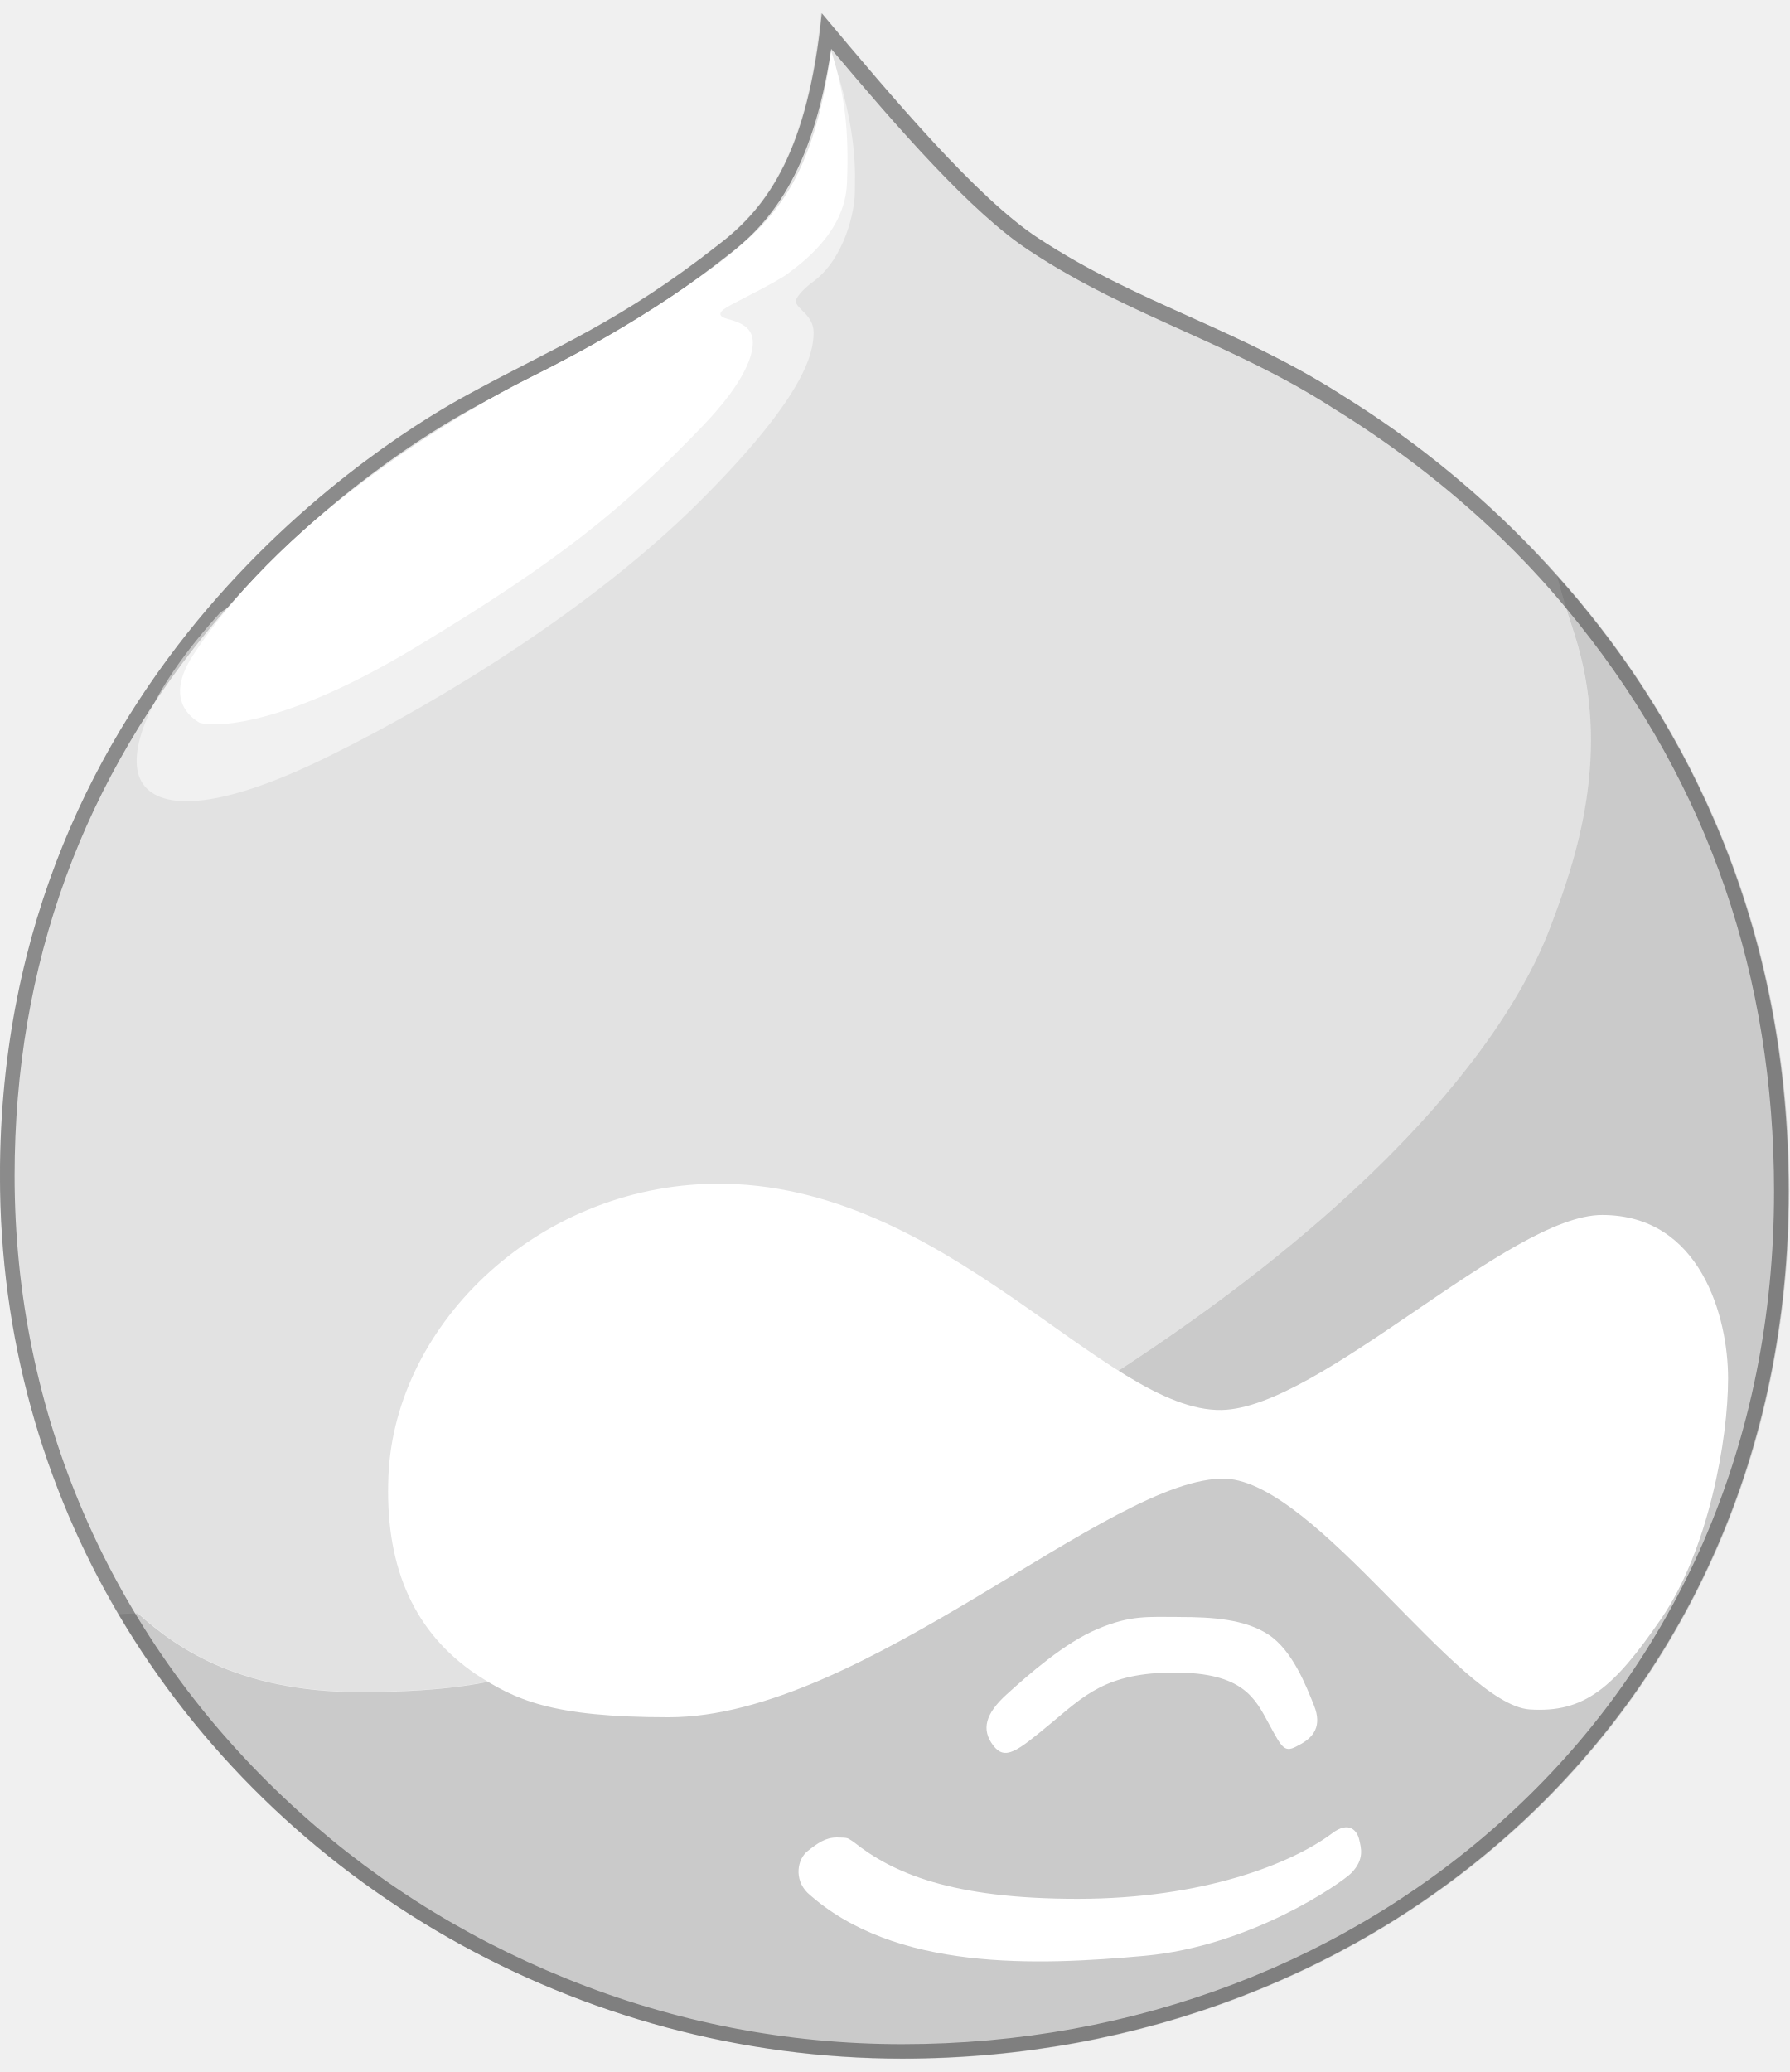
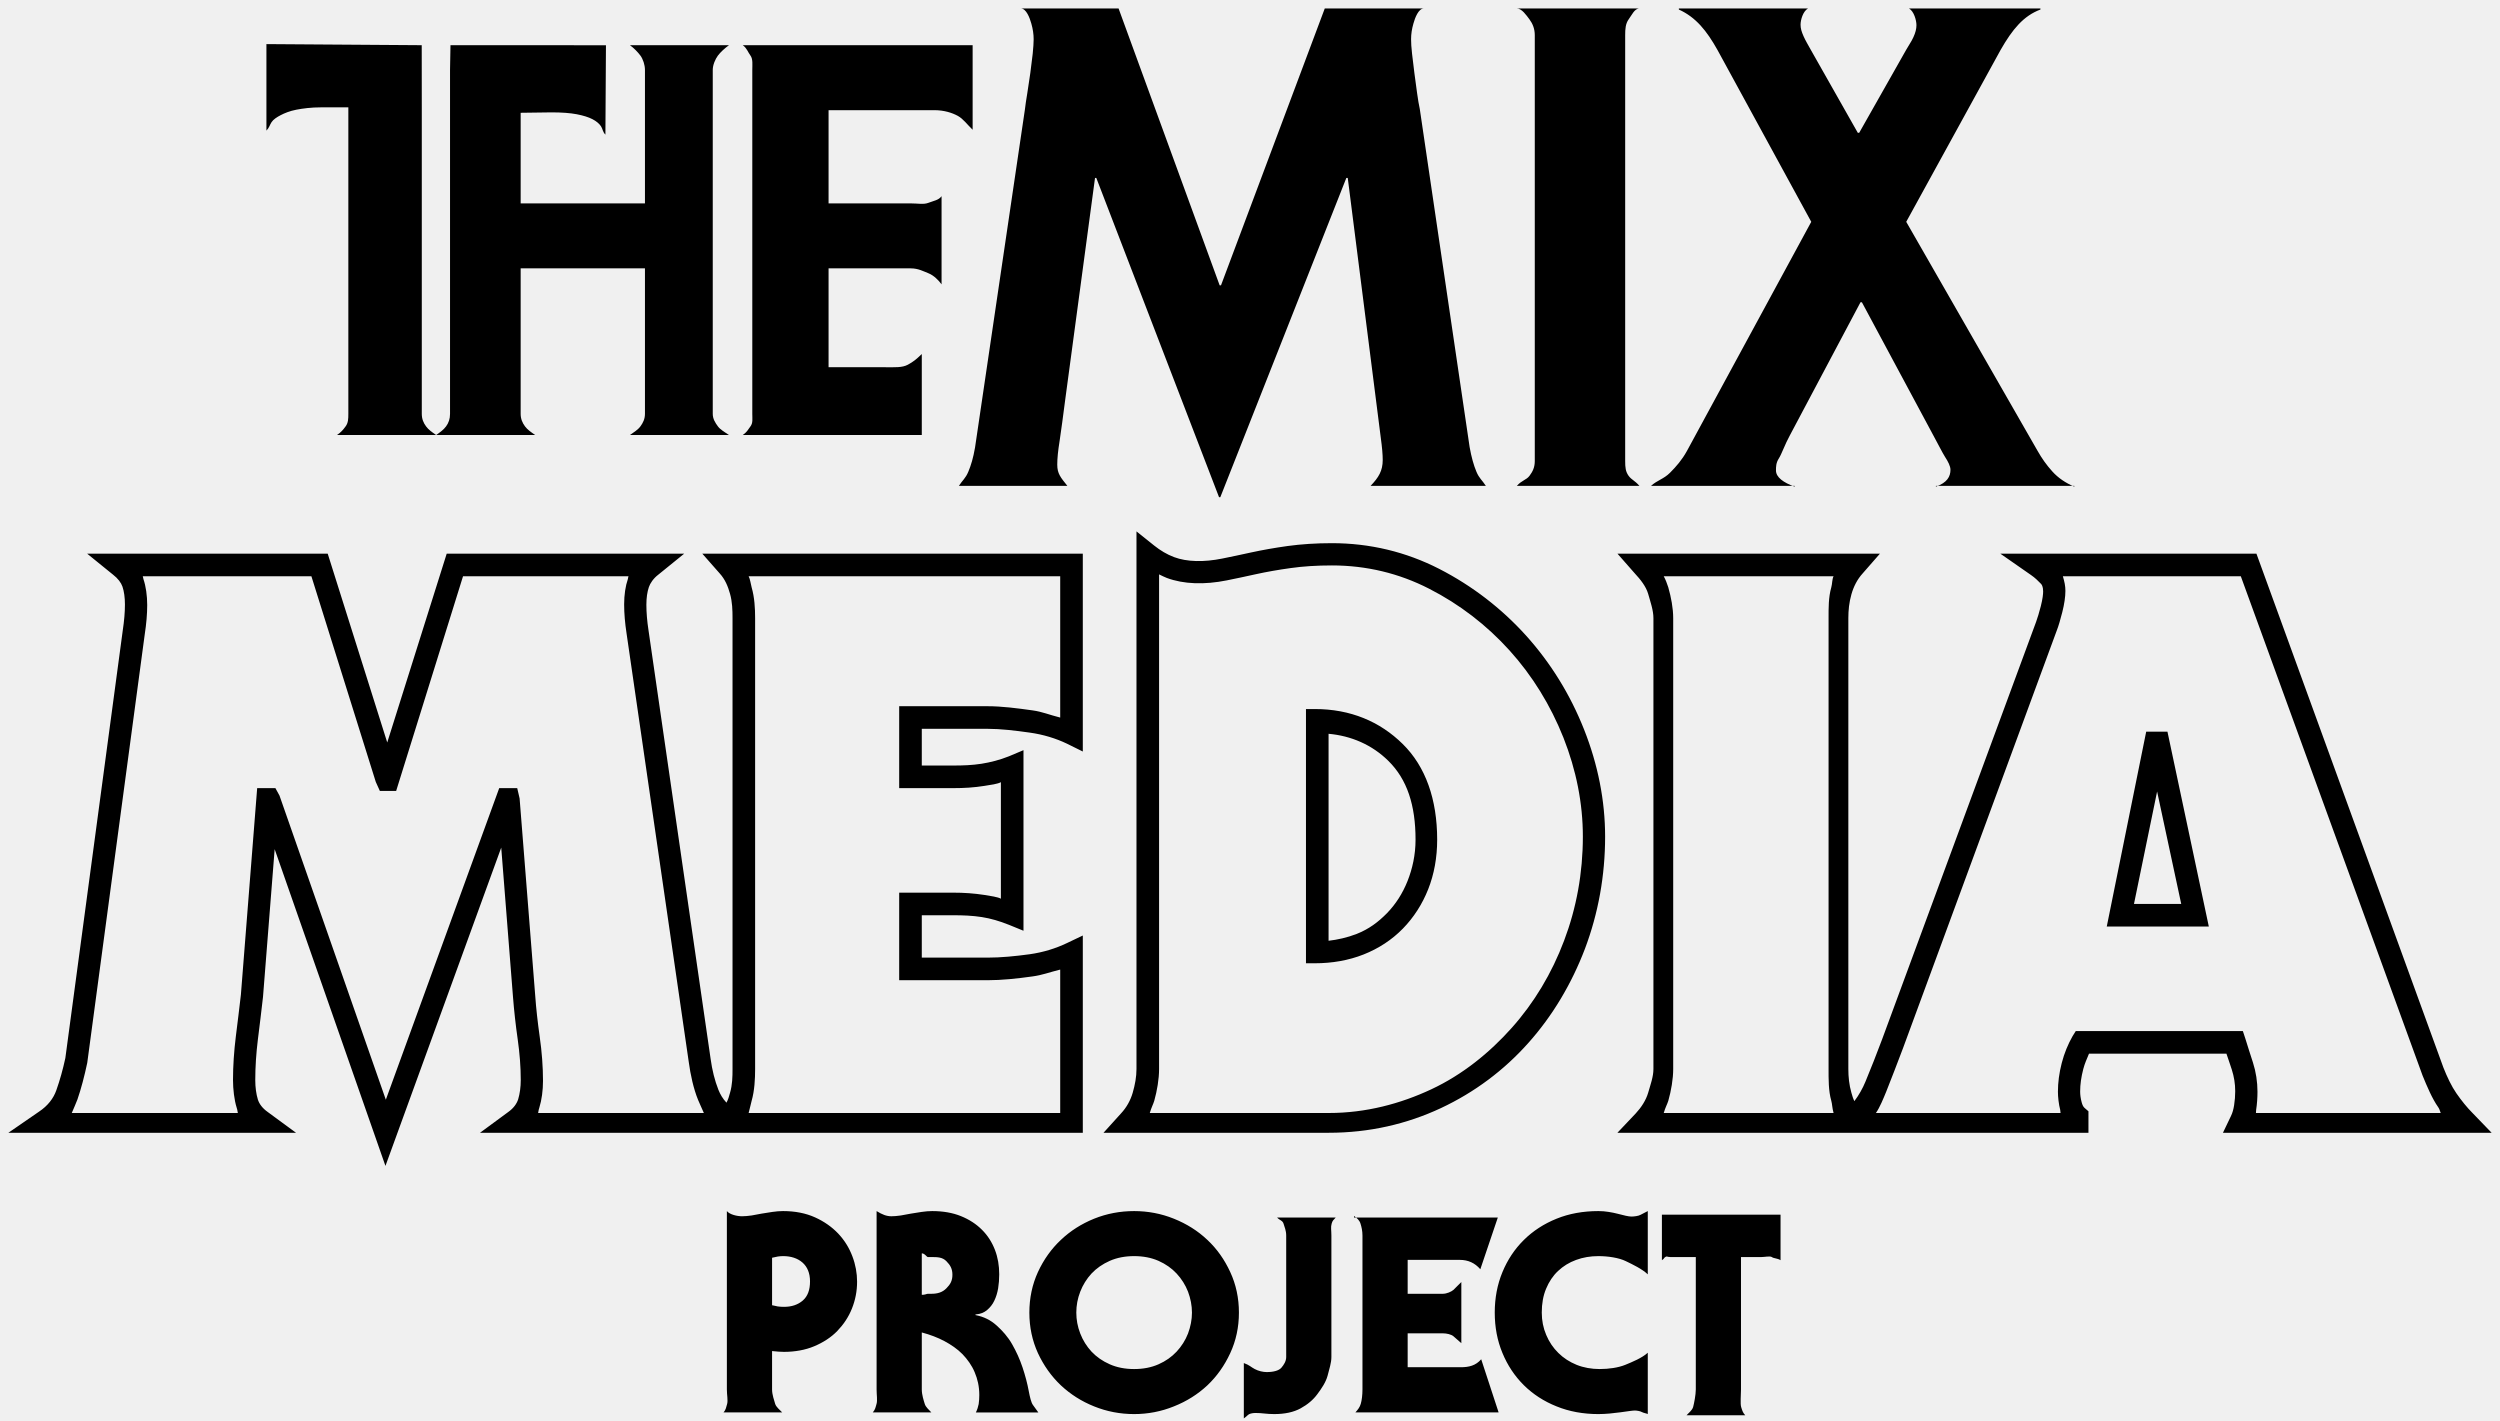
- <svg xmlns="http://www.w3.org/2000/svg" width="57" height="66" viewBox="471.5 467 57 66" enable-background="new 471.5 467 57 66">
-   <path opacity=".2" fill="#303030" d="M528.5 504.965c0 16.634-13.123 27.615-28.24 27.615-10.29 0-19.894-5.523-24.978-14.167l.605-.027c1.313 1.192 3.39 2.58 7.404 2.515 4.77-.064 5.645-.875 9.855-2.756 22.716-10.17 26.925-19.457 27.736-21.59s2.013-5.587.756-9.415c-.242-.737-.42-1.333-.54-1.808-3.018-3.372-6.017-5.225-6.92-5.784-.14-.093-.29-.177-.43-.26l.44.26c2.01 1.247 14.314 8.782 14.314 25.417z" />
-   <path fill="#fff" d="M509.09 518.507c1.006 0 2.077.065 2.83.568.756.503 1.193 1.63 1.445 2.263.25.634 0 1.006-.503 1.258-.438.25-.503.12-.94-.69-.44-.81-.82-1.63-3.01-1.63s-2.887.755-3.948 1.63c-1.062.876-1.443 1.193-1.825.69s-.253-1.006.437-1.63 1.825-1.63 2.888-2.077c1.06-.45 1.62-.383 2.625-.383zm-10.413 7.152c1.257 1.005 3.14 1.825 7.153 1.825 4.015 0 6.836-1.137 8.094-2.077.568-.438.82-.065.875.187.056.25.186.624-.252 1.07-.316.317-3.194 2.33-6.594 2.636-3.4.31-7.964.504-10.73-2.01-.438-.44-.316-1.07 0-1.323.317-.25.568-.438.94-.438.374.008.317.008.513.13z" />
-   <path opacity=".2" fill="#aaa" d="M520.89 496.545c-.81 2.133-5.02 11.42-27.735 21.59-4.21 1.88-5.085 2.69-9.854 2.756-4.013.066-6.09-1.32-7.403-2.514l-.605.028h-.01c-2.393-4.042-3.78-8.783-3.78-13.952 0-7.852 2.97-13.654 6.287-17.687.11-.13.213-.26.325-.382 2.683-3.148 5.55-5.17 7.218-6.203.038-.028.075-.047.112-.065.42-.25.754-.447.987-.568 2.757-1.51 4.77-2.263 7.963-4.77.12-.092.242-.186.354-.288l.008-.01c.875-.754 1.64-1.76 2.18-3.4v-.008c.325-.97.567-2.16.716-3.65l.02.018c2.253 2.69 4.954 5.886 6.89 7.144.69.447 1.38.848 2.068 1.202l.3.15c2.243 1.126 4.507 1.945 6.807 3.333l.428.26c.903.56 3.902 2.412 6.92 5.784.12.475.298 1.07.54 1.807 1.274 3.837.073 7.292-.737 9.425z" />
-   <path opacity=".5" fill="#333" d="M514.176 479.538c-3.26-2.077-6.464-2.887-9.603-4.955-1.938-1.267-4.64-4.47-6.893-7.162-.438 4.332-1.686 6.148-3.26 7.35-3.195 2.515-5.207 3.26-7.963 4.77-2.338 1.256-14.958 8.726-14.958 24.913 0 5.17 1.387 9.91 3.77 13.96 5.077 8.635 14.68 14.158 24.97 14.158 15.126 0 28.24-10.98 28.24-27.614 0-9.127-3.707-15.526-7.386-19.633-3.016-3.382-6.015-5.217-6.918-5.785zm7.627 7.34c4.117 5.15 6.213 11.23 6.213 18.077 0 3.968-.755 7.712-2.245 11.148-1.414 3.25-3.444 6.13-6.053 8.56-5.15 4.806-12.062 7.45-19.475 7.45-3.67 0-7.265-.698-10.692-2.086-3.372-1.36-6.398-3.297-9.016-5.774-5.532-5.225-8.57-12.257-8.57-19.8 0-6.716 2.18-12.695 6.483-17.753 3.288-3.865 6.836-6.007 8.196-6.743.67-.363 1.285-.69 1.89-.997 1.892-.97 3.68-1.89 6.14-3.818 1.312-.997 2.71-2.58 3.305-6.585 2.077 2.468 4.48 5.234 6.314 6.426 1.63 1.08 3.307 1.835 4.918 2.562 1.527.69 3.11 1.406 4.676 2.403l.056.037c4.62 2.84 7.06 5.896 7.86 6.892z" />
-   <path opacity=".5" fill="#fff" d="M497.98 468.678c.874 2.58.753 3.893.753 4.452 0 .56-.307 2.077-1.313 2.832-.438.317-.568.568-.568.624 0 .25.568.438.568 1.006 0 .69-.317 2.077-3.642 5.393-3.325 3.316-8.103 6.278-11.8 8.103-3.698 1.826-5.468 1.686-5.97.81s.185-2.83 2.514-5.392l9.667-6.278 9.164-6.398.503-2.44" />
-   <path fill="#fff" d="M497.98 468.613c-.57 4.145-1.826 5.393-3.512 6.715-2.83 2.133-5.588 3.446-6.212 3.763-1.63.82-7.535 4.08-10.608 8.784-.94 1.444 0 2.012.186 2.133.187.12 2.33.372 6.9-2.385 4.574-2.757 6.595-4.387 9.175-7.078 1.377-1.444 1.573-2.263 1.573-2.636 0-.438-.316-.624-.82-.754-.25-.065-.316-.187 0-.373.317-.186 1.622-.82 1.938-1.07.318-.25 1.827-1.257 1.882-2.887.065-1.63-.056-2.766-.503-4.21zm-14.112 45.628c.065-4.898 4.648-9.472 10.422-9.536 7.348-.065 12.424 7.283 16.13 7.208 3.14-.064 9.166-6.212 12.118-6.212 3.14 0 4.014 3.26 4.014 5.206 0 1.938-.623 5.458-2.133 7.656-1.51 2.198-2.44 3.008-4.2 2.888-2.264-.187-6.78-7.21-9.67-7.35-3.64-.12-11.547 7.6-17.75 7.6-3.763 0-4.9-.567-6.147-1.378-1.92-1.312-2.85-3.315-2.785-6.08z" />
+ <svg xmlns="http://www.w3.org/2000/svg" version="1.1" id="Calque_1" x="0px" y="0px" width="885px" height="502.807px" viewBox="0 0 885 502.807" enable-background="new 0 0 885 502.807" xml:space="preserve">
+   <path d="M99.386,40.751c1.342-0.698,3.167-1.458,5.475-1.908c2.338-0.451,5.269-0.844,8.882-0.844h9.57v108.517  c0,1.805-0.055,3.193-0.955,4.408c-0.898,1.237-1.617,2.075-3.06,3.075h35.103c-1.432-1-2.692-1.838-3.584-3.075  c-0.904-1.215-1.503-2.604-1.503-4.408V38.346L149.29,16l-54.976-0.389v30.623c1-1.017,1.174-2.016,1.811-2.984  C96.752,42.278,98.027,41.451,99.386,40.751z M635.313,172.279c-4-1.437-6.619-3.333-6.619-5.728c0-1.27-0.006-2.694,1.031-4.292  c1.012-1.589,2.145-4.996,3.907-8.181L658.613,107h0.496l25.264,47.079c1.753,3.185,3.164,6.077,4.171,7.666  c1.048,1.598,1.921,3.279,1.921,4.549c0,2.395-1.151,4.549-5.151,5.986V172h49v0.279c-3-1.27-5.717-3.066-7.785-5.38  c-2.086-2.288-3.773-4.721-5.217-7.273l-46.507-81.102l33.397-60.827c4.175-7.313,8.111-12.087,14.111-14.321V3h-46.522  c1.748,1,2.63,4.169,2.63,5.92c0,1.276-0.342,2.674-1.087,4.271c-0.712,1.587-1.543,2.63-2.51,4.377L658.16,47h-0.504  l-16.677-29.442c-0.959-1.747-1.798-3.109-2.507-4.697c-0.713-1.596-1.074-2.819-1.074-4.095c0-1.751,0.869-4.765,2.622-5.765  h-45.707v0.377c6,2.709,9.854,7.484,13.68,14.321l33.191,60.827l-44.002,81.102c-1.759,3.195-3.805,5.521-6.015,7.742  c-2.23,2.22-4.504,2.632-6.717,4.632h50.862V172.279z M465.438,251h-3.124v90h3.124c6.173,0,11.974-1.025,17.283-3.119  c5.349-2.123,10.019-5.188,13.897-9.158c3.828-3.921,6.856-8.617,8.963-13.933c2.089-5.294,3.179-11.192,3.179-17.547  c0-14.246-4.089-25.889-12.198-33.867C488.473,255.396,478.034,251,465.438,251z M498.265,311.898  c-1.735,4.355-4.176,8.179-7.26,11.355c-3.12,3.176-6.398,5.635-10.727,7.351c-3.242,1.28-6.965,2.094-9.965,2.425v-73.266  c8,0.714,15.381,3.876,21.17,9.59c6.643,6.552,9.621,15.662,9.621,27.896C501.104,302.598,499.997,307.535,498.265,311.898z   M185.841,150.925c-0.896-1.215-1.527-2.604-1.527-4.408V95h44v51.517c0,1.805-0.699,3.193-1.598,4.408  c-0.895,1.237-2.327,2.075-3.714,3.075h35.057c-1.426-1-3.029-1.838-3.929-3.075c-0.896-1.215-1.815-2.604-1.815-4.408V24.754  c0-1.807,0.919-3.841,1.815-5.065c0.9-1.208,2.503-2.689,3.929-3.689h-35.057c1.387,1,2.82,2.48,3.714,3.689  c0.899,1.224,1.598,3.259,1.598,5.065V72h-44V39.926l10.937-0.146c3.608,0,6.624,0.221,8.952,0.67  c2.316,0.45,4.175,1.037,5.515,1.735c1.359,0.7,2.363,1.527,3.024,2.498c0.642,0.969,0.572,1.968,1.572,2.984l0.194-31.651  L159.472,16l-0.159,8.754v121.762c0,1.805-0.51,3.193-1.394,4.408c-0.893,1.237-2.113,2.075-3.519,3.075h35.065  C188.034,153,186.75,152.162,185.841,150.925z M364.737,25.808c-0.335,2.396-0.703,4.771-1.071,7.162  c-0.413,2.383-0.671,4.292-0.84,5.721L345.159,158.44c-0.635,3.673-1.419,6.272-2.379,8.565c-0.958,2.315-2.05,2.995-3.337,4.995  h38.404c-2.383-3-3.578-4.309-3.578-7.499c0-2.232,0.27-4.892,0.832-8.396c0.565-3.503,1.234-9.061,2.03-14.943L387.636,63h0.459  l43.444,113h0.456l44.605-113h0.504l10.253,80.633c0.445,3.667,0.962,7.734,1.425,11.217c0.483,3.503,0.7,6.07,0.7,7.982  c0,3.822-1.419,6.167-4.298,9.167h40.812c-1.293-2-2.377-2.68-3.337-4.995c-0.963-2.293-1.759-5.082-2.415-8.755L502.607,38.595  c-0.332-1.429-0.621-3.29-0.963-5.673c-0.322-2.391-0.611-4.742-0.96-7.138c-0.289-2.377-0.582-4.64-0.82-6.784  c-0.251-2.15-0.341-3.852-0.341-5.122c0-1.753,0.258-3.584,0.833-5.564C500.896,6.337,502.142,3,504.035,3h-35.068l-36.732,98  h-0.482L395.976,3h-34.6c1.916,0,3.157,3.341,3.707,5.317c0.571,1.979,0.83,3.834,0.83,5.587c0,1.271-0.125,2.969-0.335,5.118  C365.323,21.167,365.03,23.43,364.737,25.808z M541.447,168.438c-1.122,1.506-2.732,1.562-4.485,3.562h43.397  c-1.749-2-2.714-2.056-3.835-3.562c-1.084-1.507-1.211-2.994-1.211-5.223V12.444c0-2.224,0.127-4.041,1.211-5.569  C577.646,5.38,578.61,3,580.359,3h-43.397c1.753,0,3.363,2.38,4.485,3.875c1.13,1.528,1.866,3.345,1.866,5.569v150.771  C543.313,165.444,542.577,166.931,541.447,168.438z M471.492,192.283c-5.637,0-10.916,0.351-15.694,1.009  c-4.674,0.654-8.943,1.416-12.826,2.26c-3.694,0.817-7.163,1.542-10.35,2.187c-6.432,1.294-12.431,1.196-16.997-0.518  c-2.562-0.965-4.842-2.342-7.05-4.099l-6.261-5.011v190.337c0,2.72-0.514,5.564-1.342,8.405c-0.768,2.629-2.144,5.178-4.145,7.311  L390.644,401h79.775c14.271,0,27.594-3.083,39.626-8.711c11.989-5.616,22.428-13.463,30.998-23.099  c8.531-9.557,15.257-20.819,20.033-33.337c4.714-12.52,7.136-25.892,7.136-39.69c0-12.721-2.529-25.489-7.454-37.927  c-4.908-12.389-11.827-23.581-20.552-33.264c-8.743-9.67-19.081-17.613-30.707-23.583  C497.709,195.353,484.927,192.283,471.492,192.283z M534.368,230.248c8.104,8.964,14.496,19.362,19.088,30.877  c4.547,11.501,6.878,23.293,6.878,35.01c0,12.84-2.248,25.258-6.647,36.867c-4.373,11.608-10.616,21.989-18.523,30.854  c-7.856,8.817-17.445,16.585-28.457,21.746C495.742,390.74,483.51,394,470.419,394h-63.397c0.582-2,1.209-3.062,1.582-4.31  c1.011-3.567,1.71-7.774,1.71-11.241V203.333c1,0.465,1.759,0.89,2.743,1.262c5.972,2.224,13.308,2.446,21.202,0.864  c3.225-0.649,6.695-1.384,10.457-2.22c3.678-0.802,7.724-1.525,12.202-2.144c4.409-0.626,9.291-0.933,14.587-0.933  c12.167,0,23.75,2.78,34.396,8.239C516.719,213.927,526.269,221.284,534.368,230.248z M265.674,150.925  c-0.9,1.237-1.302,2.075-2.741,3.075h63.381v-28.681c-2,1.932-2.932,2.689-4.927,3.785c-2.009,1.088-4.561,0.896-8.029,0.896  h-20.044V95h29.091c2.704,0,4.521,1.062,6.322,1.76c1.803,0.718,3.586,2.486,4.586,3.906V69.45c-1,1.402-2.784,1.627-4.586,2.326  c-1.801,0.704-3.619,0.225-6.322,0.225h-29.091V39h37.409c3.482,0,6.339,0.927,8.355,2.027c1.952,1.086,3.236,2.987,5.236,4.906V16  h-81.381c1.439,1,1.841,2.48,2.741,3.689c0.905,1.224,0.64,3.259,0.64,5.065v121.762  C266.313,148.321,266.579,149.709,265.674,150.925z M577.541,430.66c-0.546,0-1.218-0.104-2.052-0.288  c-0.822-0.188-1.753-0.416-2.755-0.681c-0.998-0.253-2.071-0.493-3.273-0.675c-1.188-0.194-2.402-0.294-3.633-0.294  c-5.386,0-10.354,0.893-14.8,2.698c-4.481,1.812-8.358,4.323-11.605,7.548c-3.245,3.21-5.764,6.999-7.568,11.382  c-1.816,4.389-2.715,9.169-2.715,14.312c0,5.151,0.898,9.907,2.715,14.271c1.805,4.387,4.323,8.177,7.568,11.409  c3.247,3.211,7.124,5.733,11.605,7.517c4.446,1.816,9.414,2.726,14.8,2.726c1.379,0,2.691-0.084,4.03-0.199  c1.311-0.122,2.576-0.273,3.74-0.427c1.216-0.164,2.27-0.313,3.175-0.44c0.896-0.129,1.565-0.195,2.002-0.195  c0.532,0,1.891,0.191,2.445,0.544c0.61,0.351,2.093,0.578,2.093,0.718v-21.725c-2,1.86-5.542,3.293-7.971,4.294  c-2.448,0.993-5.76,1.488-9.104,1.488c-2.811,0-5.65-0.495-8.11-1.488c-2.462-1.001-4.67-2.414-6.479-4.221  c-1.815-1.777-3.259-3.902-4.292-6.373c-1.047-2.441-1.569-5.083-1.569-7.897c0-3.165,0.484-5.973,1.531-8.458  c1.033-2.481,2.42-4.581,4.236-6.283c1.809-1.704,3.911-3.01,6.374-3.906c2.457-0.912,5.091-1.35,7.898-1.35  c3.479,0,7.282,0.588,9.721,1.783c2.438,1.18,5.765,2.754,7.765,4.671v-22.396c-1,0.52-1.933,0.969-2.599,1.34  C580.043,430.46,578.443,430.66,577.541,430.66z M517.081,484h-18.768v-12h12.456c1.367,0,3.017,0.383,3.784,1.064  c0.764,0.672,1.76,1.505,2.76,2.423v-21.641c-1,0.893-1.996,2.068-2.76,2.749c-0.768,0.674-2.417,1.404-3.784,1.404h-12.456v-12  h18.477c2.892,0,5.317,1.072,7.245,3.314L530.228,431h-50.914v-0.54c1,0.653,1.971,1.552,2.305,2.707  c0.363,1.15,0.695,2.577,0.695,4.25v54.462c0,1.881-0.236,3.876-0.604,5.092c-0.334,1.174-1.005,2.029-1.908,3.029h50.71  l-6.167-18.82C522.406,483.432,519.998,484,517.081,484z M588.313,446.116c1-0.699,0.498-0.604,1.135-1.09  c0.639-0.487,0.664-0.026,1.897-0.026h8.968v46.879c0,1.881-0.621,5.01-0.951,6.226c-0.373,1.18-1.412,1.896-2.322,2.896h20.766  c-0.903-1-1.061-1.716-1.432-2.896c-0.367-1.216-0.061-4.345-0.061-6.226V445h7.174c1.237,0,3.153-0.461,3.79,0.026  c0.637,0.485,2.036,0.391,3.036,1.09V430h-42V446.116z M789.757,395.08l-2.831,5.92h95.106l-6.702-6.938  c-2.056-2.047-3.995-4.491-5.763-7.03c-1.73-2.486-3.325-5.858-4.611-9.134L798.778,196h-90.653l10.854,7.559  c1.354,0.919,2.568,2.098,3.561,3.148c0.19,0.204,0.732,0.879,0.732,2.639c0,0.9-0.146,2.568-0.827,5.25  c-0.597,2.314-1.171,4.178-1.672,5.562l-54.516,147.786c-1.979,5.299-3.938,10.257-5.864,14.904  c-1.026,2.507-2.353,4.829-3.946,6.953c-0.476-0.941-0.755-1.921-1.048-2.954c-0.811-2.824-1.086-5.665-1.086-8.398V218.805  c0-2.75,0.275-5.575,1.092-8.427c0.74-2.627,2.034-5.273,3.996-7.409l6.093-6.969h-92.907l6.11,6.96  c1.992,2.135,3.979,4.616,4.743,7.234c0.812,2.877,1.873,5.874,1.873,8.611v159.644c0,2.72-1.061,5.564-1.869,8.398  c-0.769,2.643-2.425,5.185-4.407,7.317L572.563,401h166.75v-7.603l-1.363-1.181c-0.469-0.397-0.787-1.048-1.036-1.988  c-0.378-1.399-0.54-2.677-0.54-3.804c0-2.584,0.363-5.097,1.106-7.985c0.538-2.047,1.21-3.439,2.023-5.439h48.655  c0.667,2,1.287,3.715,1.907,5.668c0.782,2.461,1.2,4.941,1.2,7.619c0,1.639-0.129,3.324-0.387,4.954  C790.653,392.664,790.301,393.987,789.757,395.08z M648.276,389.681c0.355,1.258,0.268,2.319,0.806,4.319h-60.121  c0.575-2,1.232-3.059,1.617-4.31c1.017-3.567,1.735-7.774,1.735-11.241V218.805c0-3.462-0.719-7.315-1.739-10.884  c-0.381-1.254-1.038-2.921-1.613-3.921h60.121c-0.538,1-0.444,2.67-0.804,3.921c-1.021,3.547-0.965,7.404-0.965,10.884v159.644  C647.313,381.922,647.257,386.149,648.276,389.681z M734.823,365l-1.115,1.774c-1.631,2.877-2.938,6.005-3.855,9.55  c-0.911,3.535-1.349,6.917-1.349,10.151c0,1.818,0.278,4.409,0.813,6.446c0.039,0.15,0.088,1.078,0.124,1.078h-65.365  c1.394-2,2.616-5.069,3.615-7.48c1.91-4.706,3.908-10.074,5.973-15.461l54.467-147.95c0.612-1.557,1.245-3.77,1.919-6.402  c0.726-2.839,1.104-5.506,1.104-7.519c0-1.786-0.313-3.188-0.897-5.188h62.992l64.333,176.724c1.602,3.931,3.435,8.238,5.54,11.225  c0.307,0.416,0.567,1.052,0.888,2.052h-65.405c0.02,0,0.043-0.956,0.07-1.106c0.318-2.018,0.473-4.382,0.473-6.405  c0-3.492-0.543-7.076-1.604-10.351c-0.902-2.815-1.809-5.561-2.704-8.507L793.974,365H734.823z M759.756,259l-13.964,69h36.131  l-14.648-69H759.756z M755.428,320l8.187-39.811L772.156,320H755.428z M427.421,438.933c-3.385-3.215-7.351-5.7-11.867-7.512  c-4.472-1.806-9.2-2.698-14.068-2.698c-4.956,0-9.685,0.893-14.176,2.698c-4.458,1.812-8.389,4.297-11.768,7.512  c-3.371,3.16-6.076,6.962-8.118,11.382c-2.009,4.396-3.032,9.205-3.032,14.348c0,5.151,1.023,9.928,3.032,14.334  c2.042,4.405,4.748,8.202,8.118,11.405c3.379,3.167,7.309,5.674,11.768,7.457c4.491,1.816,9.22,2.726,14.176,2.726  c4.868,0,9.596-0.909,14.068-2.726c4.516-1.783,8.482-4.29,11.867-7.457c3.377-3.203,6.056-7,8.089-11.405  c2.041-4.406,3.068-9.183,3.068-14.334c0-5.143-1.028-9.951-3.068-14.348C433.477,445.895,430.798,442.093,427.421,438.933z   M420.563,472.053c-0.933,2.411-2.298,4.542-4.038,6.417c-1.734,1.853-3.846,3.364-6.399,4.484c-2.537,1.13-5.437,1.688-8.64,1.688  c-3.216,0-6.098-0.558-8.64-1.688c-2.553-1.12-4.704-2.632-6.452-4.484c-1.728-1.875-3.055-4.006-3.991-6.417  c-0.938-2.437-1.39-4.883-1.39-7.391c0-2.509,0.452-4.994,1.39-7.4c0.936-2.403,2.263-4.552,3.991-6.425  c1.748-1.864,3.899-3.355,6.452-4.493c2.542-1.117,5.424-1.679,8.64-1.679c3.204,0,6.104,0.562,8.64,1.679  c2.553,1.138,4.665,2.629,6.399,4.493c1.739,1.873,3.104,4.021,4.038,6.425c0.9,2.406,1.39,4.892,1.39,7.4  C421.953,467.17,421.463,469.616,420.563,472.053z M364.185,492.473c-0.504-2.713-1.234-5.501-2.203-8.399  c-0.975-2.918-2.209-5.629-3.689-8.212c-1.458-2.579-3.428-4.807-5.529-6.677c-2.077-1.854-4.449-3.081-7.449-3.646v-0.217  c2-0.178,3.086-0.72,4.119-1.578c1.036-0.868,1.936-1.977,2.541-3.283c0.642-1.318,1.092-2.797,1.365-4.393  c0.264-1.62,0.385-3.267,0.385-4.949c0-3.085-0.481-5.978-1.519-8.665c-1.052-2.72-2.562-5.099-4.587-7.11  c-2.015-2.023-4.486-3.637-7.44-4.834c-2.907-1.183-6.309-1.787-10.179-1.787c-1.166,0-2.389,0.1-3.729,0.294  c-1.301,0.182-2.615,0.398-3.847,0.612c-1.269,0.241-2.422,0.434-3.524,0.645c-1.107,0.187-2.573,0.282-3.338,0.282  c-1.745,0-3.246-0.6-5.246-1.833v63.156c0,1.881,0.347,3.876-0.017,5.092c-0.345,1.174-0.454,2.029-1.337,3.029h20.739  c-0.893-1-2.002-1.855-2.347-3.029c-0.366-1.216-1.038-3.211-1.038-5.092v-20.19c3,0.802,5.619,1.798,7.98,3.051  c2.366,1.256,4.643,2.817,6.423,4.634c1.768,1.845,3.301,3.966,4.312,6.387c1.038,2.414,1.641,5.104,1.641,8.075  c0,0.891-0.064,2.295-0.221,3.205c-0.172,0.938-0.497,1.96-0.989,2.96h22.103c-0.699-1-1.34-1.855-1.915-2.658  C365.06,496.55,364.577,494.59,364.185,492.473z M335.027,456.06c-1.425,1.454-3.187,1.94-5.329,1.94h-1.238  c-0.404,0-1.147,0.434-2.147,0.364v-14.665c1-0.066,1.743,1.301,2.147,1.301h1.238c2.142,0,3.903,0.011,5.329,1.467  c1.432,1.444,2.128,2.736,2.128,4.805C337.155,453.336,336.459,454.624,335.027,456.06z M454.381,433.195  c0.338,1.186,0.933,2.37,0.933,4.222v42.971c0,1.499-0.836,2.756-1.699,3.782c-0.869,1.015-2.762,1.544-5.213,1.544  c-1.268,0-2.886-0.355-4.226-1.072c-1.343-0.699-1.862-1.415-3.862-2.121v19.599c1-0.699,1.336-1.203,1.863-1.491  c0.568-0.278,1.382-0.432,2.285-0.432c1.003,0,2.091,0.066,3.122,0.188c1.038,0.115,2.209,0.199,3.499,0.199  c3.758,0,6.857-0.671,9.328-2.022c2.471-1.351,4.476-3.038,5.935-5.036c1.481-1.992,2.981-4.172,3.616-6.511  c0.604-2.354,1.352-4.573,1.352-6.627v-42.971c0-1.852-0.279-3.036,0.084-4.222c0.346-1.191,0.56-1.195,1.45-2.195h-20.766  C452.979,432,454.019,432.004,454.381,433.195z M296.741,436.697c-2.24-2.352-4.955-4.273-8.229-5.756  c-3.244-1.46-7.016-2.219-11.319-2.219c-1.175,0-2.437,0.1-3.742,0.294c-1.339,0.182-2.605,0.398-3.879,0.612  c-1.24,0.241-2.418,0.434-3.486,0.645c-1.107,0.187-2.64,0.282-3.412,0.282c-1.749,0-4.361-0.6-5.361-1.833v63.156  c0,1.881,0.433,3.876,0.098,5.092c-0.367,1.174-0.394,2.029-1.301,3.029h20.789c-0.919-1-2.117-1.855-2.491-3.029  c-0.331-1.216-1.095-3.211-1.095-5.092v-13.601c2,0.191,2.955,0.284,4.23,0.284c3.806,0,7.559-0.655,10.677-1.984  c3.144-1.316,5.964-3.119,8.172-5.398c2.206-2.283,3.991-4.93,5.19-7.938c1.194-2.986,1.825-6.162,1.825-9.51  c0-3.023-0.535-6.029-1.674-9.024C300.603,441.715,298.941,439.037,296.741,436.697z M284.208,460.373  c-1.737,1.5-3.938,2.248-6.659,2.248c-0.501,0-1.65-0.033-2.213-0.138c-0.566-0.104-1.022-0.256-2.022-0.433v-16.806  c1-0.205,1.456-0.346,2.022-0.433c0.563-0.104,1.42-0.147,1.921-0.147c2.72,0,5.069,0.757,6.805,2.262  c1.739,1.525,2.685,3.755,2.685,6.7C286.746,456.609,285.947,458.844,284.208,460.373z M179.94,393.632L169.926,401h213.388v-69.826  l-5.665,2.698c-3.85,1.844-8.298,3.251-13.177,3.935c-5.121,0.697-10.133,1.193-14.917,1.193h-23.241v-15h11.131  c3.448,0,6.846,0.123,10.15,0.648c3.135,0.5,6.179,1.381,9.59,2.744l5.128,2.094v-63.929l-5.136,2.166  c-3.357,1.332-6.55,2.134-9.721,2.643c-3.296,0.52-6.549,0.634-10.011,0.634h-11.131v-13h23.241c4.753,0,9.756,0.616,14.897,1.334  c4.866,0.668,9.341,2.064,13.196,3.904l5.665,2.799V196H248.617l6.134,6.967c1.95,2.13,2.943,4.609,3.679,7.236  c0.814,2.861,0.884,5.864,0.884,8.602v159.644c0,2.72-0.052,5.568-0.884,8.405c-0.344,1.229-0.645,2.387-1.258,3.491  c-1.3-1.384-2.187-2.891-2.858-4.554c-1.317-3.346-2.212-7.001-2.754-10.947l-21.99-151.716c-0.494-3.243-0.752-6.281-0.752-9.023  c0-2.477,0.309-4.583,0.879-6.265c0.464-1.361,1.607-3.091,3.375-4.434l9.135-7.407h-84.074l-21.051,66.839L116.01,196H30.855  l9.133,7.407c1.756,1.342,2.9,2.899,3.365,4.259c0.573,1.685,0.874,3.883,0.874,6.353c0,2.743-0.268,5.825-0.774,9.167  L23.131,374.563c-0.86,4.011-1.938,7.856-3.187,11.377c-0.991,2.854-3.001,5.515-6.175,7.617L2.967,401h101.822l-10.035-7.368  c-1.857-1.323-2.975-2.84-3.468-4.391c-0.602-2.008-0.92-4.345-0.92-6.883c0-4.638,0.318-9.479,0.927-14.415  c0.637-5.14,1.261-10.117,1.812-15.055l4.126-52.288l39.216,112.137l40.988-112.683l4.16,52.808c0.377,4.864,0.933,9.9,1.682,15.125  c0.695,4.929,1.07,9.727,1.07,14.315c0,2.535-0.325,4.87-0.925,6.878C182.916,390.731,181.799,392.309,179.94,393.632z   M266.08,207.922c-0.34-1.252-0.528-2.922-1.064-3.922h110.297v50.018c-4-1.011-6.336-2.068-9.801-2.547  c-5.52-0.772-10.866-1.471-15.958-1.471h-31.241v29h19.131c3.883,0,7.337-0.207,11.02-0.795c2.045-0.312,4.849-0.699,5.849-1.318  v41.252c-1-0.601-3.825-1-5.849-1.331c-3.7-0.565-7.156-0.808-11.02-0.808h-19.131v31h31.241c5.118,0,10.472-0.577,15.958-1.346  c3.472-0.466,5.801-1.428,9.801-2.419V394H265.016c0.544-2,0.724-3.059,1.064-4.31c1.027-3.554,1.233-7.774,1.233-11.241V218.805  C267.313,215.339,267.107,211.483,266.08,207.922z M183.941,282.643L183.097,279h-6.376l-40.138,110.299L98.94,281.634L97.495,279  h-6.458l-5.762,73.129c-0.54,4.764-1.158,9.695-1.794,14.807c-0.645,5.25-0.998,10.409-0.998,15.37c0,3.313,0.446,7.062,1.29,9.787  c0.135,0.416,0.292,0.907,0.424,1.907H25.408c0.822-2,1.475-3.337,2.003-4.789c1.318-3.823,2.482-8.283,3.473-12.953L51.24,224.549  c0.569-3.672,0.871-7.203,0.871-10.359c0-3.351-0.468-6.664-1.337-9.18c-0.08-0.221-0.168-1.009-0.237-1.009h59.699l22.792,72.804  l1.445,3.196h5.762l23.677-76h58.607c-0.109,0-0.191,0.747-0.248,0.969c-0.867,2.506-1.324,5.635-1.324,8.993  c0,3.157,0.299,6.678,0.858,10.291l22.004,151.621c0.613,4.551,1.695,9.541,3.312,13.489c0.532,1.375,1.218,2.637,2.046,4.637  h-58.671c0.136-1,0.3-1.481,0.428-1.897c0.849-2.728,1.298-6.146,1.298-9.468c0-4.957-0.401-10.316-1.16-15.591  c-0.708-5.06-1.268-9.915-1.597-14.617L183.941,282.643z" />
</svg>
